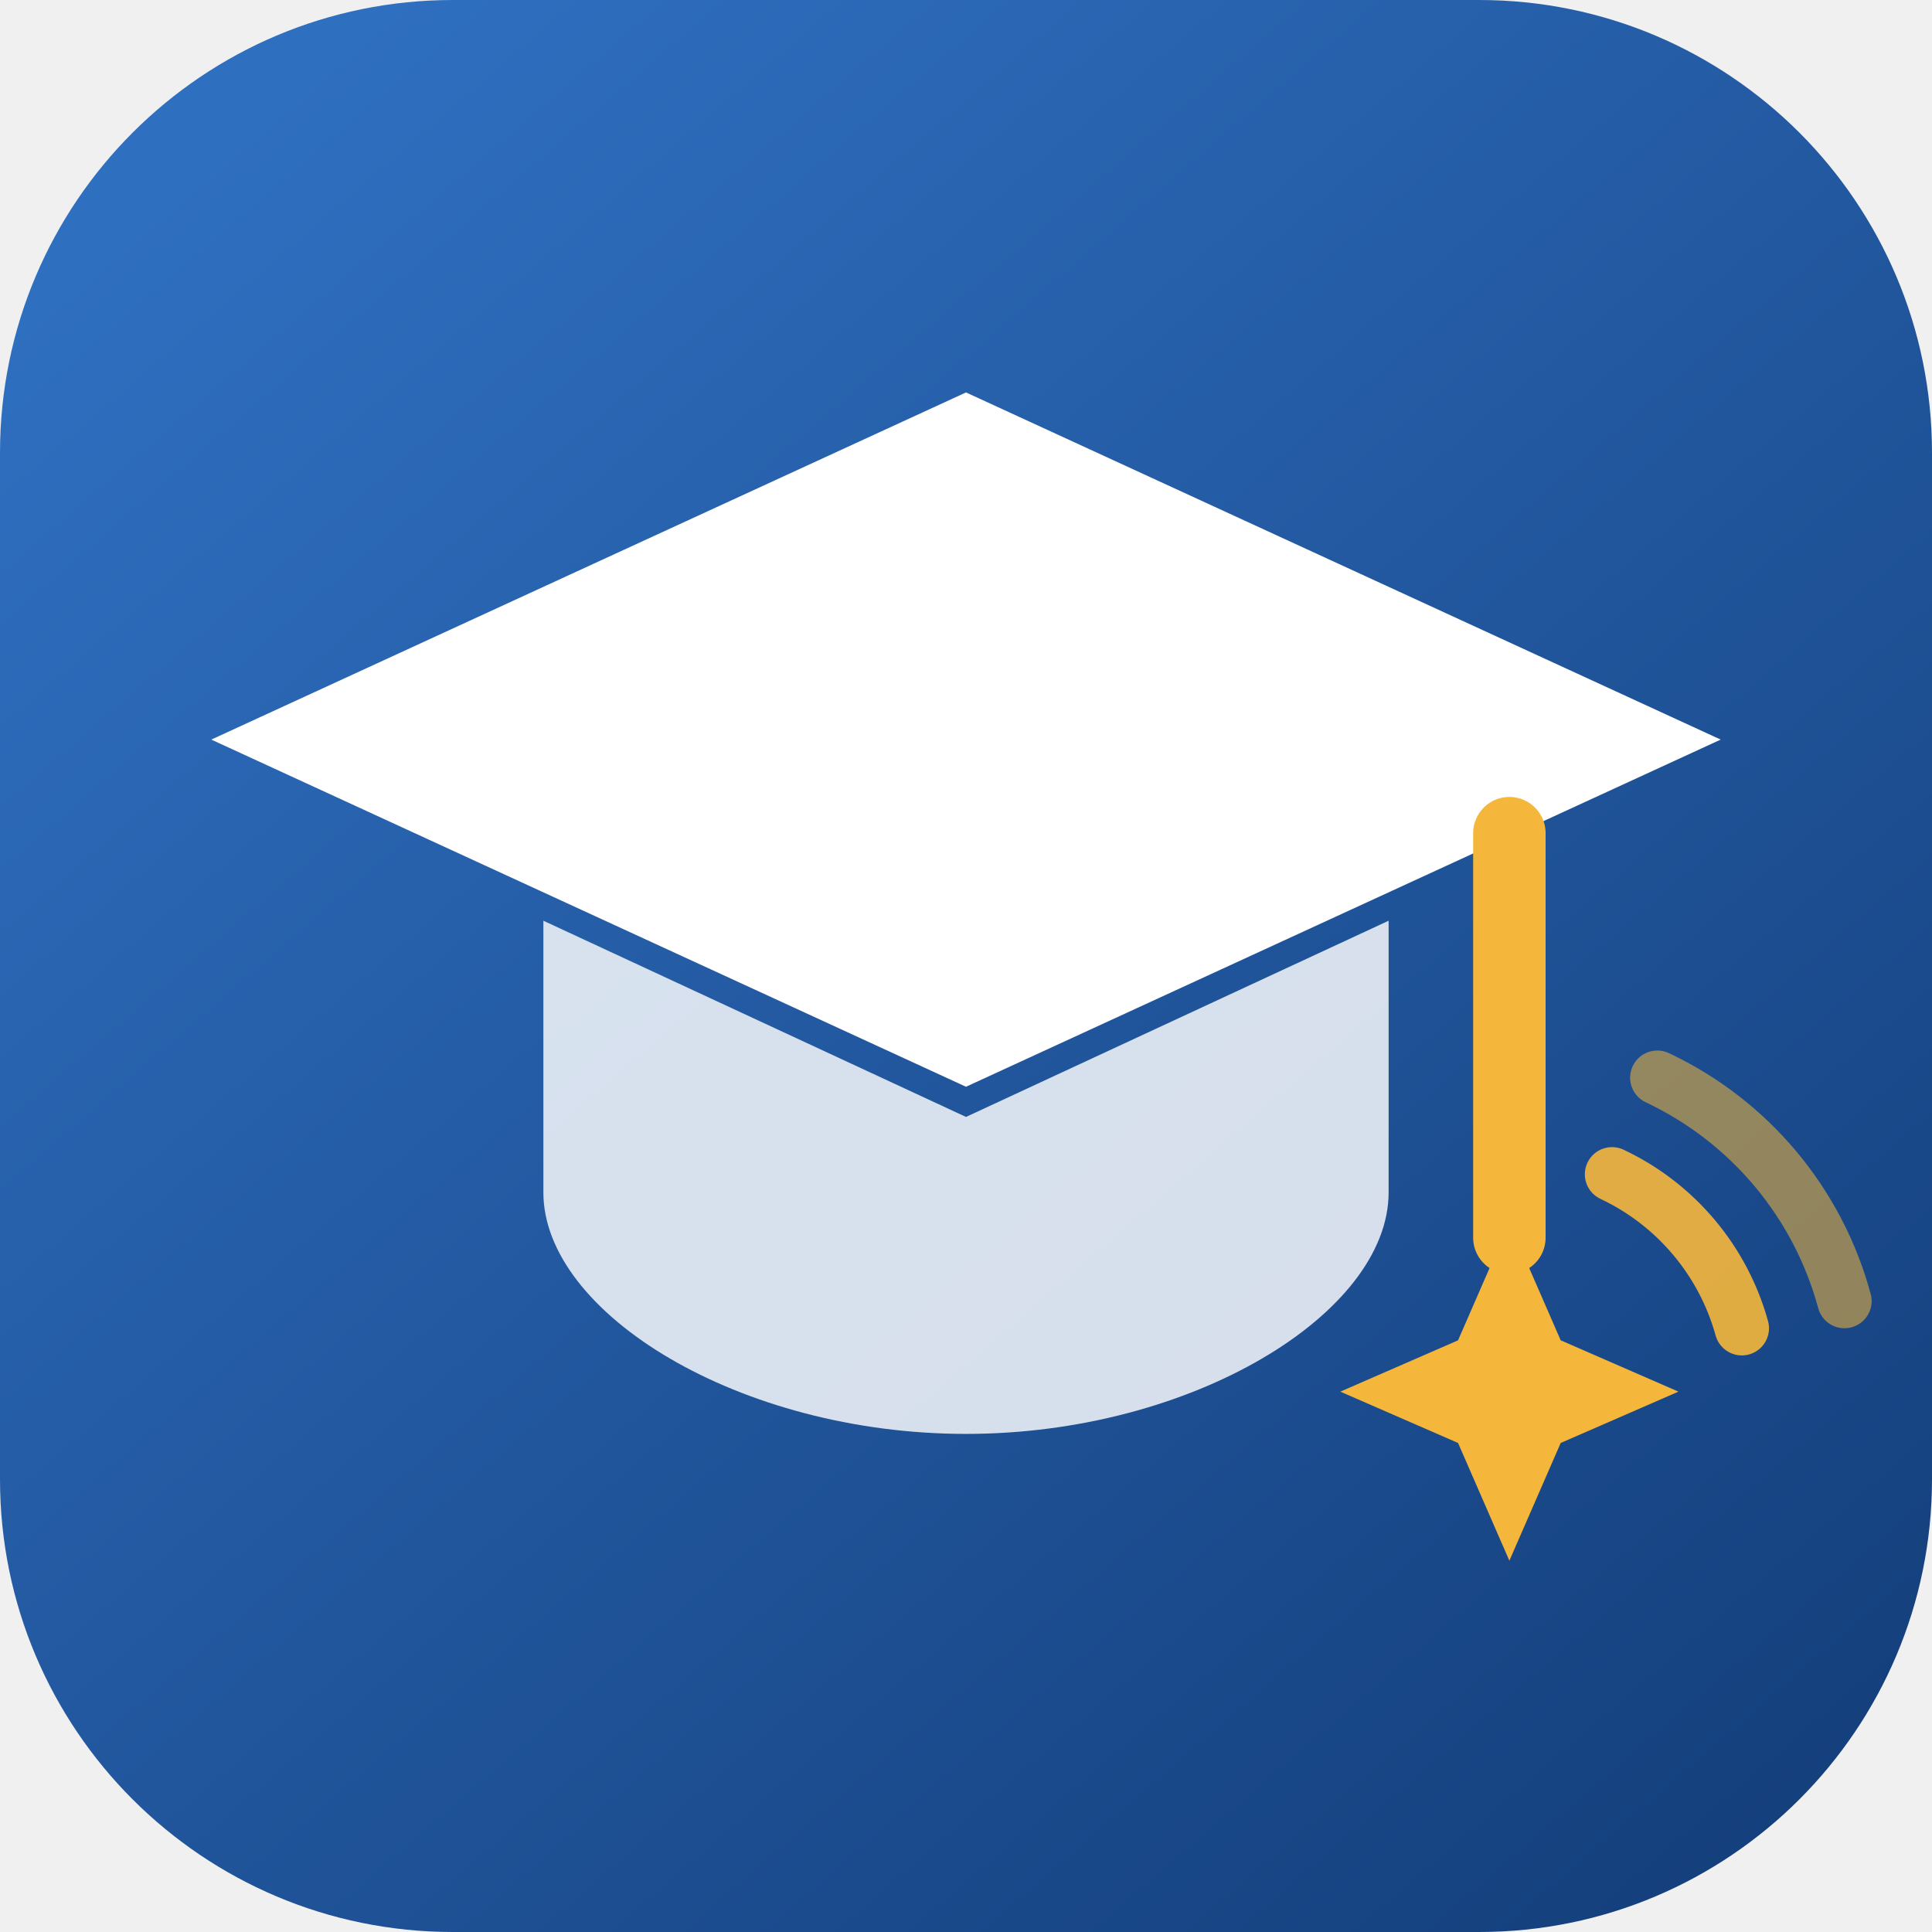
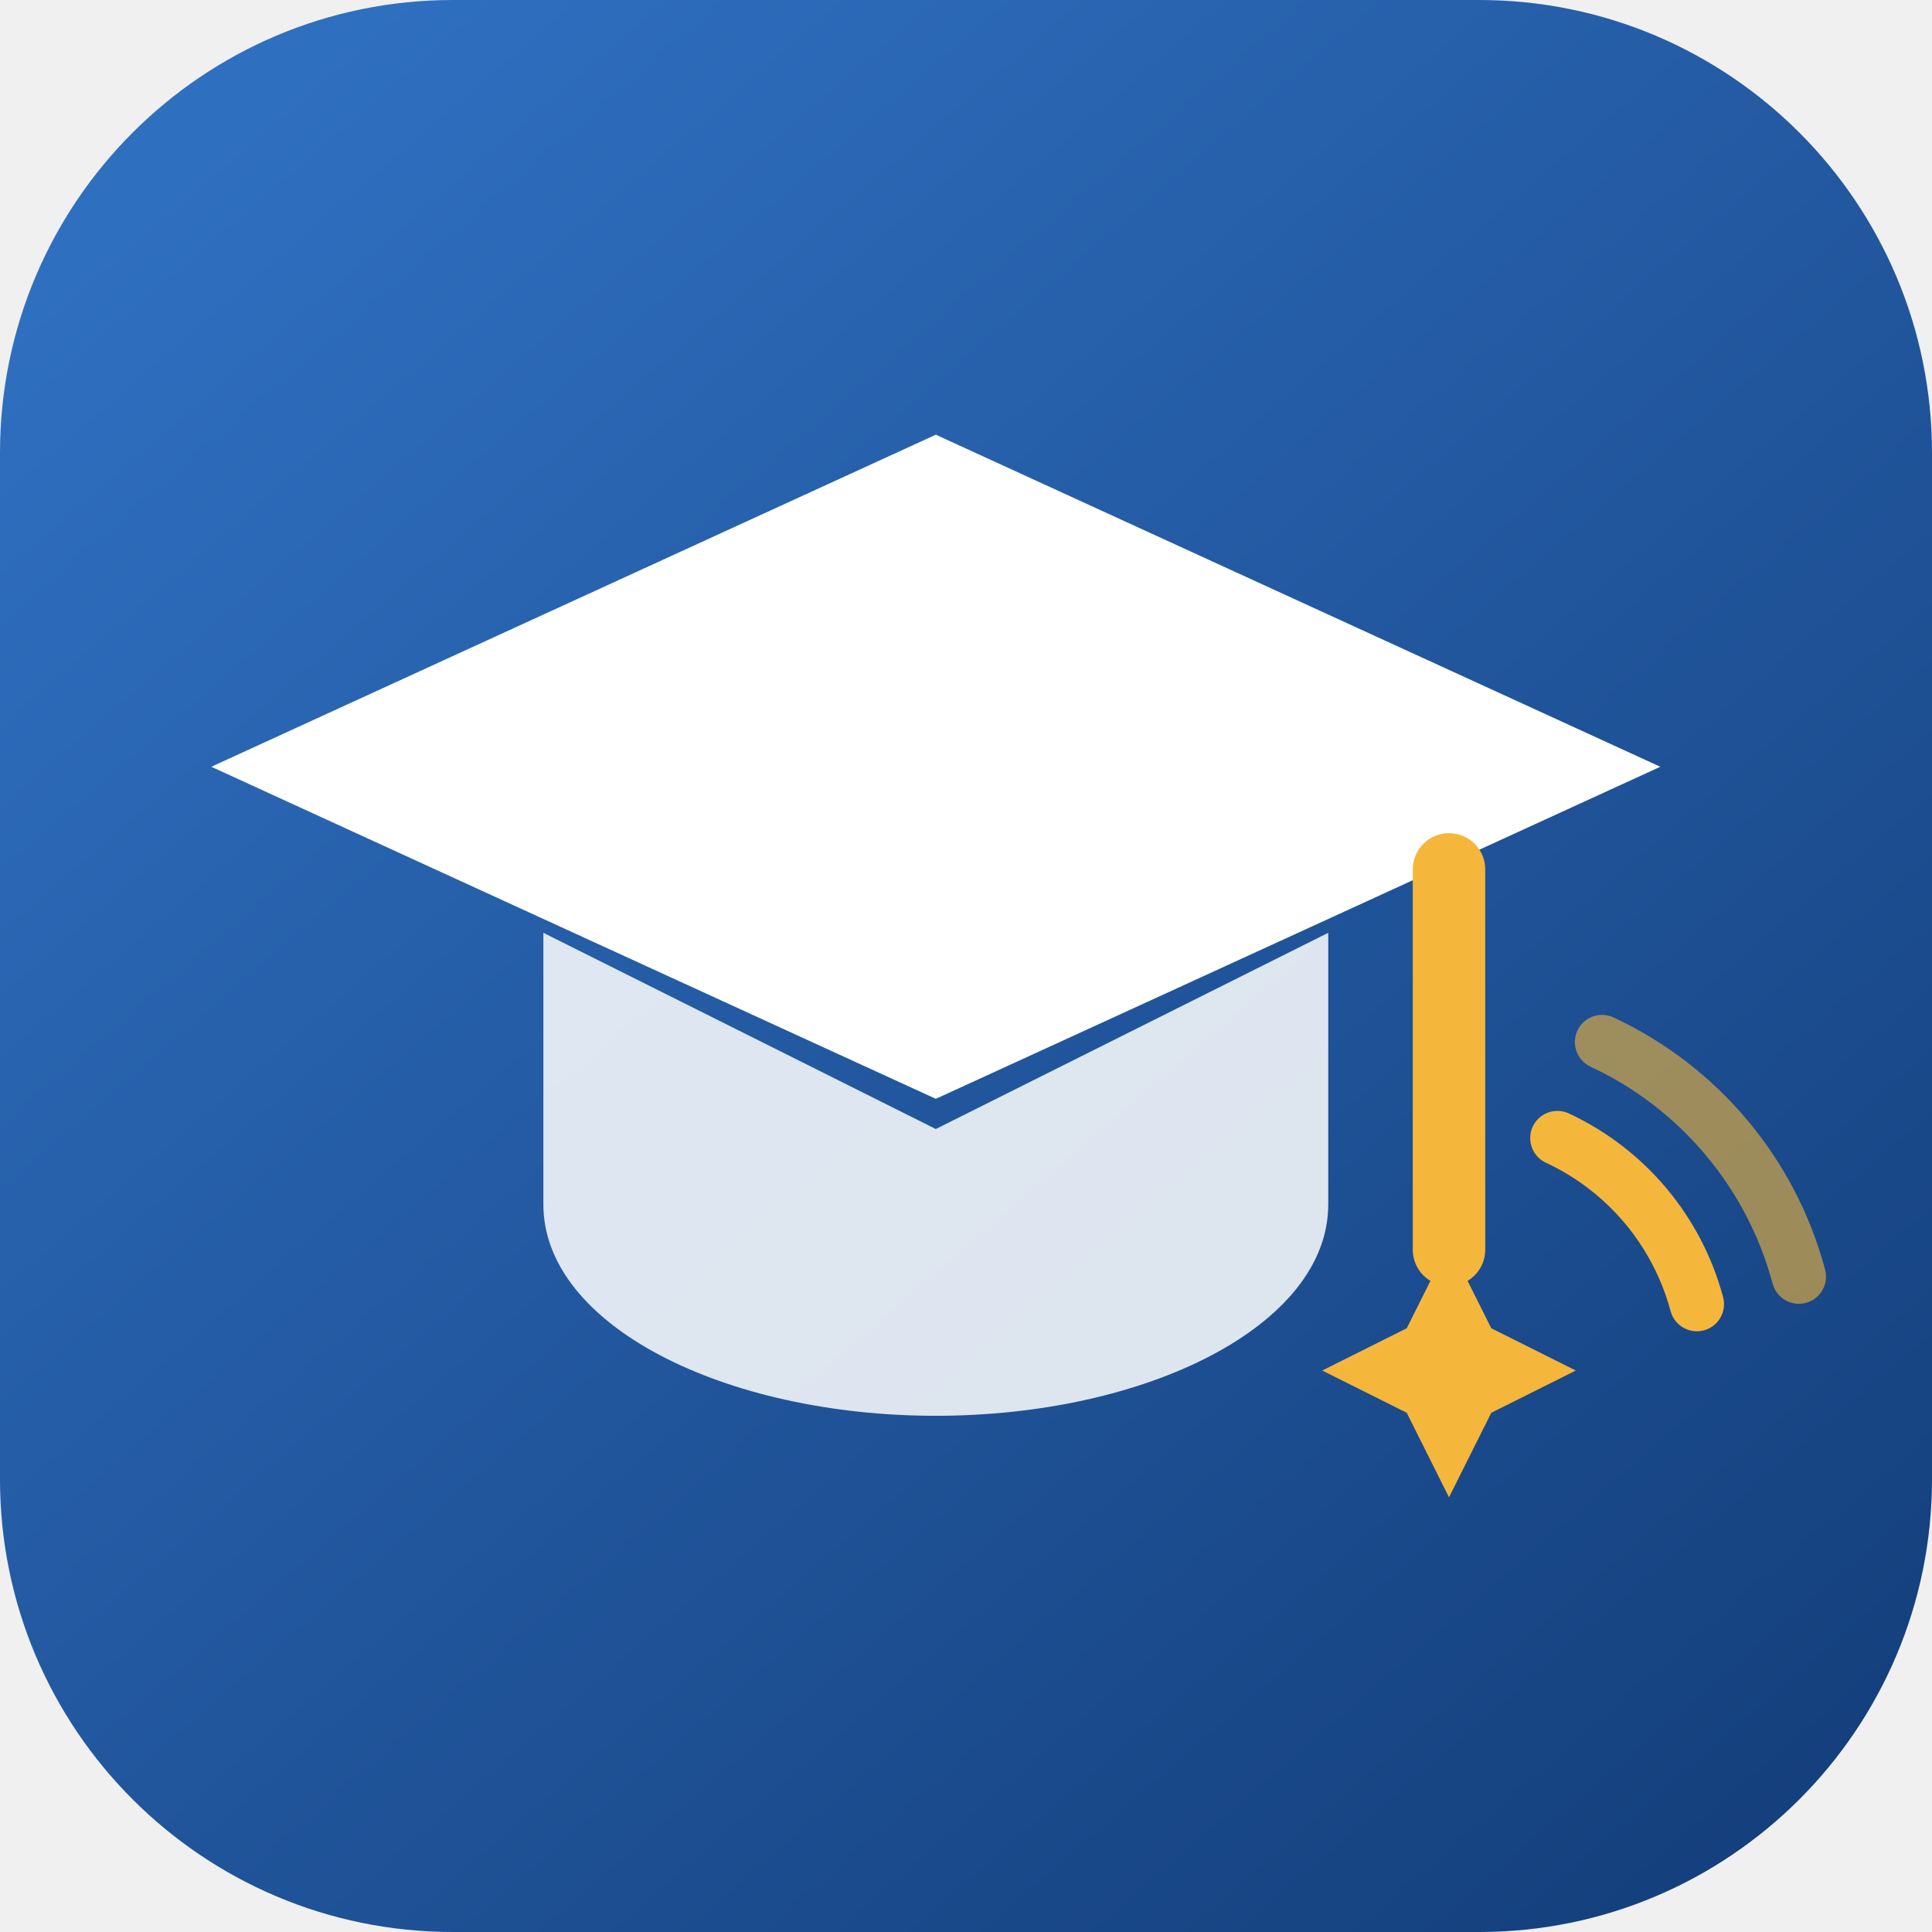
<svg xmlns="http://www.w3.org/2000/svg" viewBox="0 0 64 64" role="img" aria-label="SMART">
  <defs>
    <linearGradient id="bg" x1="8" y1="4" x2="58" y2="62" gradientUnits="userSpaceOnUse">
      <stop offset="0" stop-color="#2F6FC0" />
      <stop offset="1" stop-color="#143F7C" />
    </linearGradient>
  </defs>
  <rect width="64" height="64" rx="15" fill="url(#bg)" />
-   <path d="M18 30.5L32 37L46 30.5V39.5C46 43.5 39.5 47.5 32 47.5C24.5 47.5 18 43.5 18 39.5Z" fill="#fff" fill-opacity=".82" />
-   <path d="M32 13L57 24.5L32 36L7 24.5Z" fill="#fff" />
-   <path d="M50 27.6V41" stroke="#F5B73B" stroke-width="2.4" stroke-linecap="round" fill="none" />
-   <path d="M50 40.5L51.7 44.4L55.6 46.1L51.7 47.8L50 51.7L48.3 47.8L44.4 46.1L48.3 44.4Z" fill="#F5B73B" />
-   <path class="gelombang1" d="M57.7 44A8 8 0 0 0 53.4 38.9" stroke="#F5B73B" stroke-opacity=".9" stroke-width="1.8" stroke-linecap="round" fill="none" />
-   <path class="gelombang2" d="M61.1 43.1A11.5 11.5 0 0 0 54.9 35.7" stroke="#F5B73B" stroke-opacity=".55" stroke-width="1.8" stroke-linecap="round" fill="none" />
+   <g transform="translate(1 1.4)">
+     <path d="M17 29.5L30 36L43 29.5V38.5C43 42.5 37 45.5 30 45.5C23 45.5 17 42.5 17 38.5Z" fill="#fff" fill-opacity=".85" />
+     <path d="M30 13L54 24L30 35L6 24Z" fill="#fff" />
+     <path d="M47 27.4V40" stroke="#F5B73B" stroke-width="2.4" stroke-linecap="round" fill="none" />
+     <path d="M47 39.8L48.4 42.6L51.2 44L48.4 45.4L47 48.2L45.6 45.4L42.8 44L45.6 42.6Z" fill="#F5B73B" />
+     <path d="M50.59 36.3A8.5 8.5 0 0 1 55.21 41.8" stroke="#F5B73B" stroke-width="1.8" stroke-linecap="round" fill="none" />
+     <path d="M52.07 33.12A12 12 0 0 1 58.59 40.89" stroke="#F5B73B" stroke-opacity=".6" stroke-width="1.8" stroke-linecap="round" fill="none" />
+   </g>
</svg>
